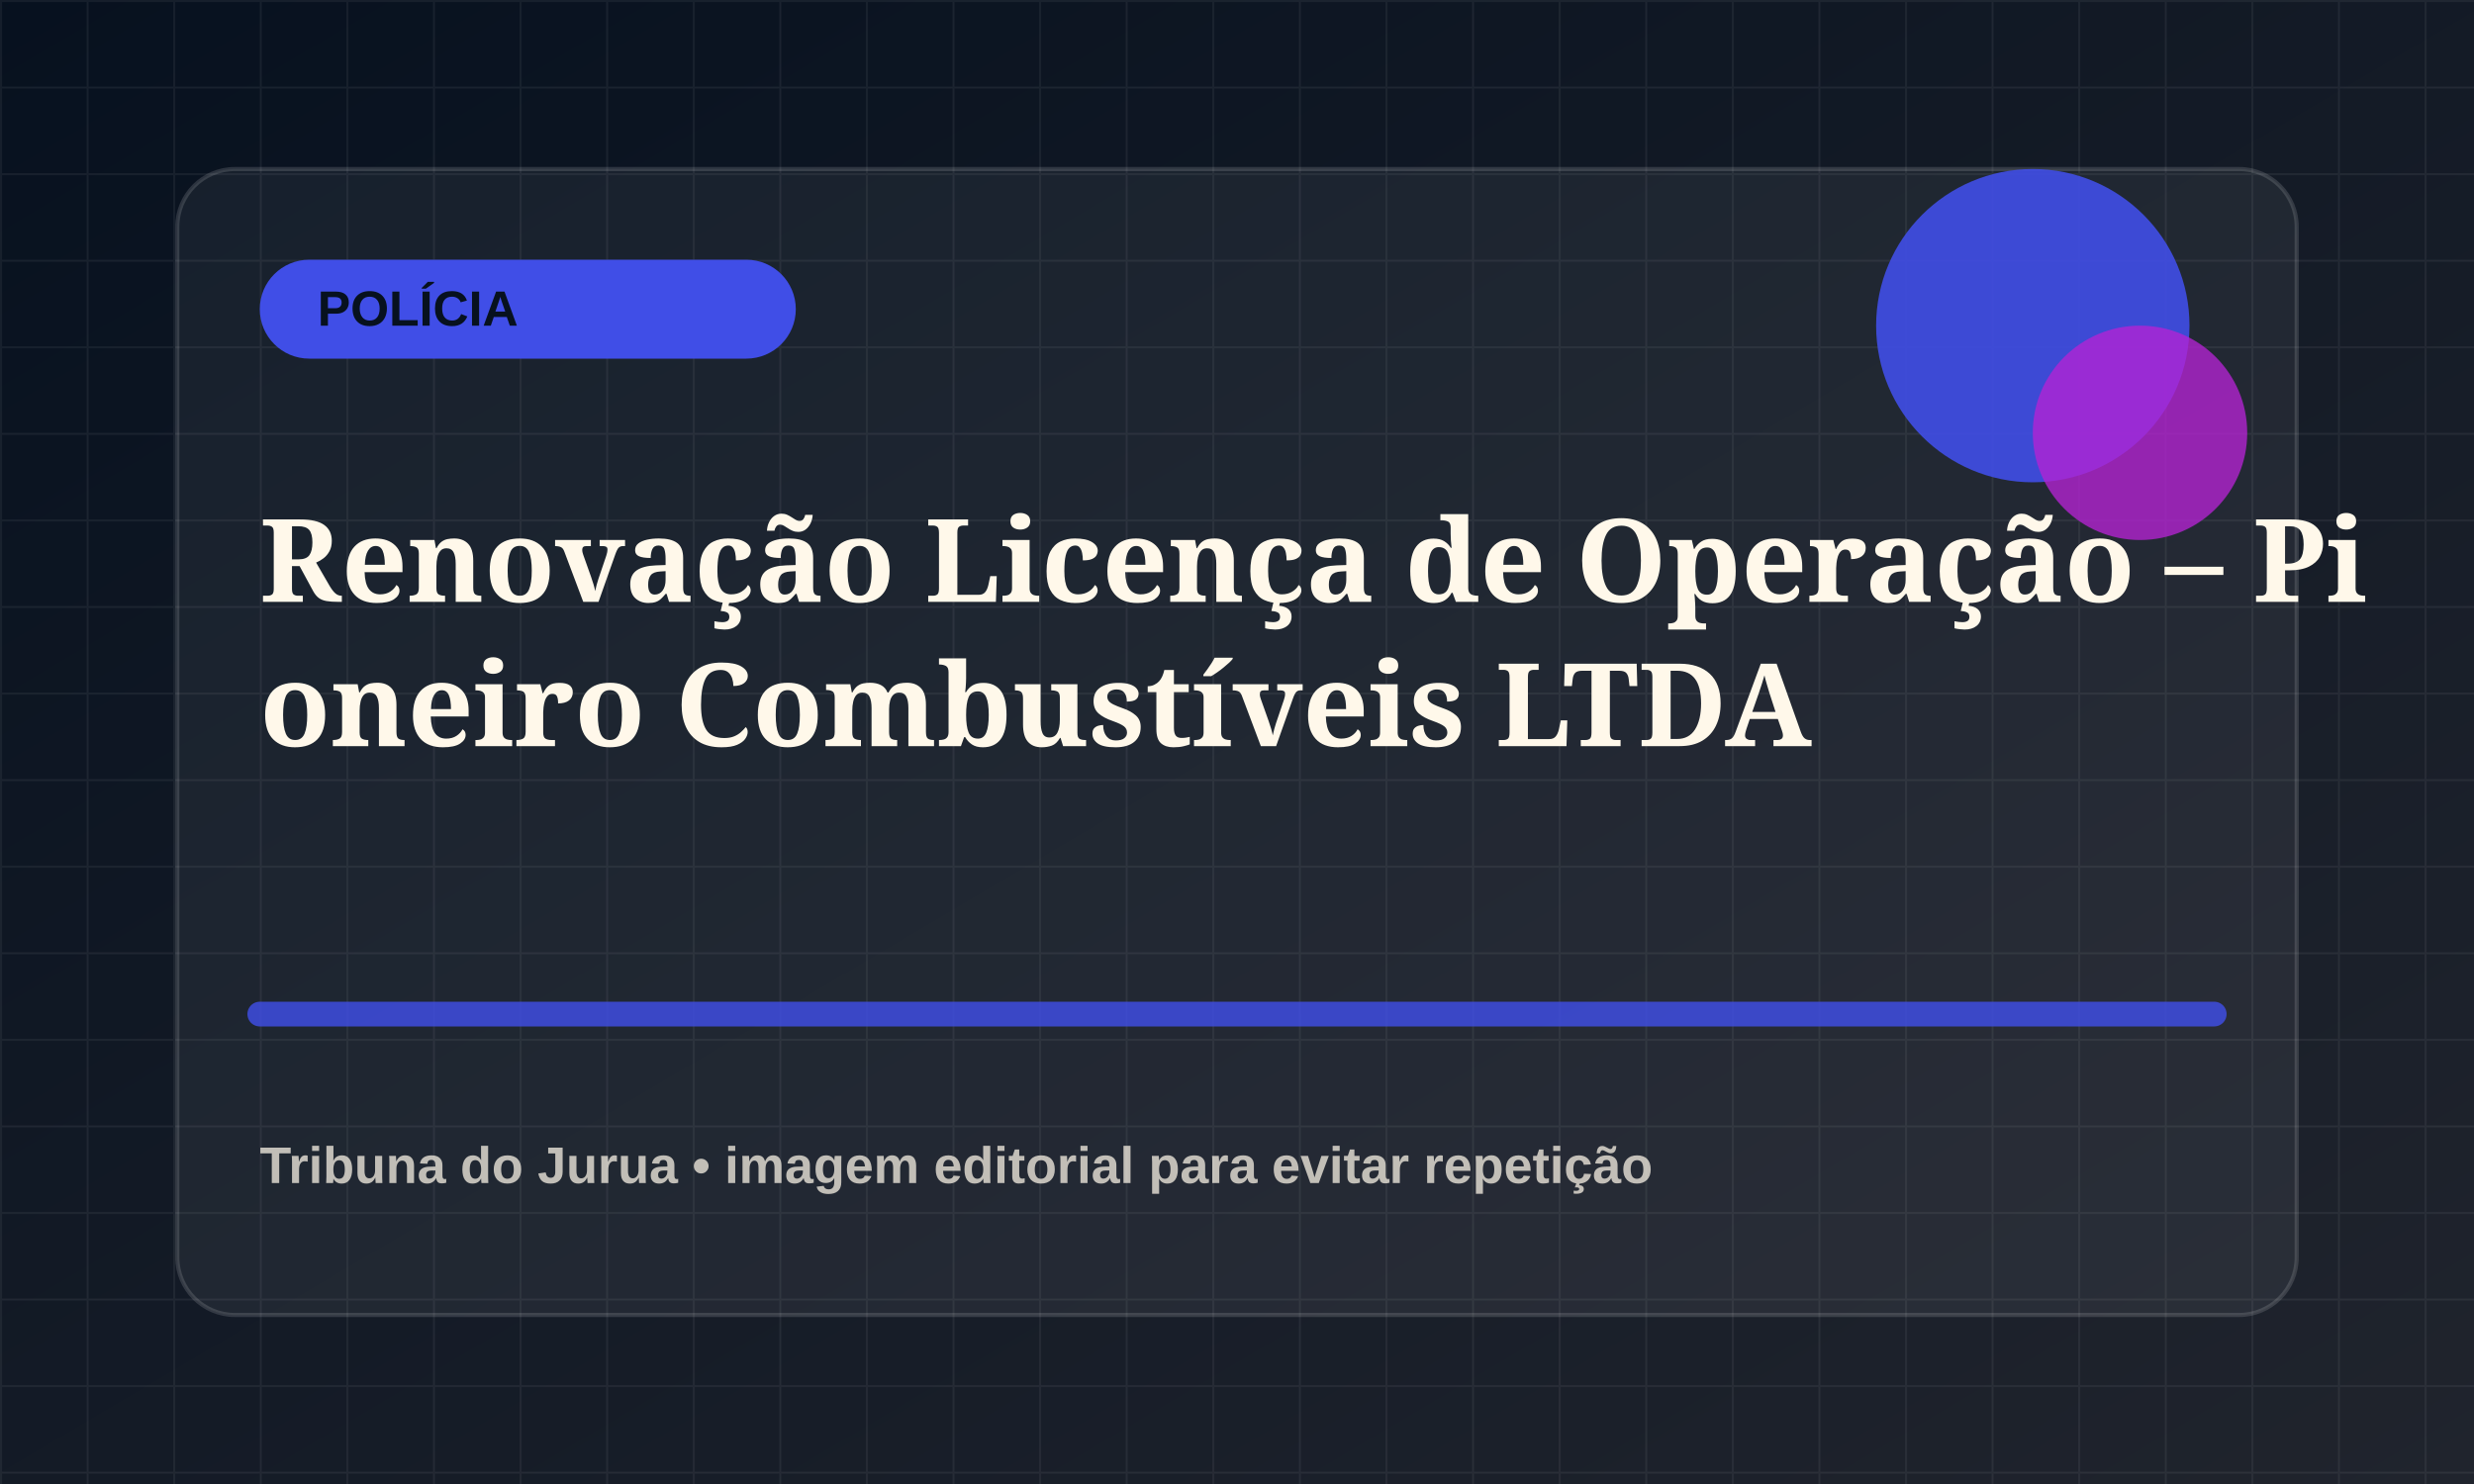
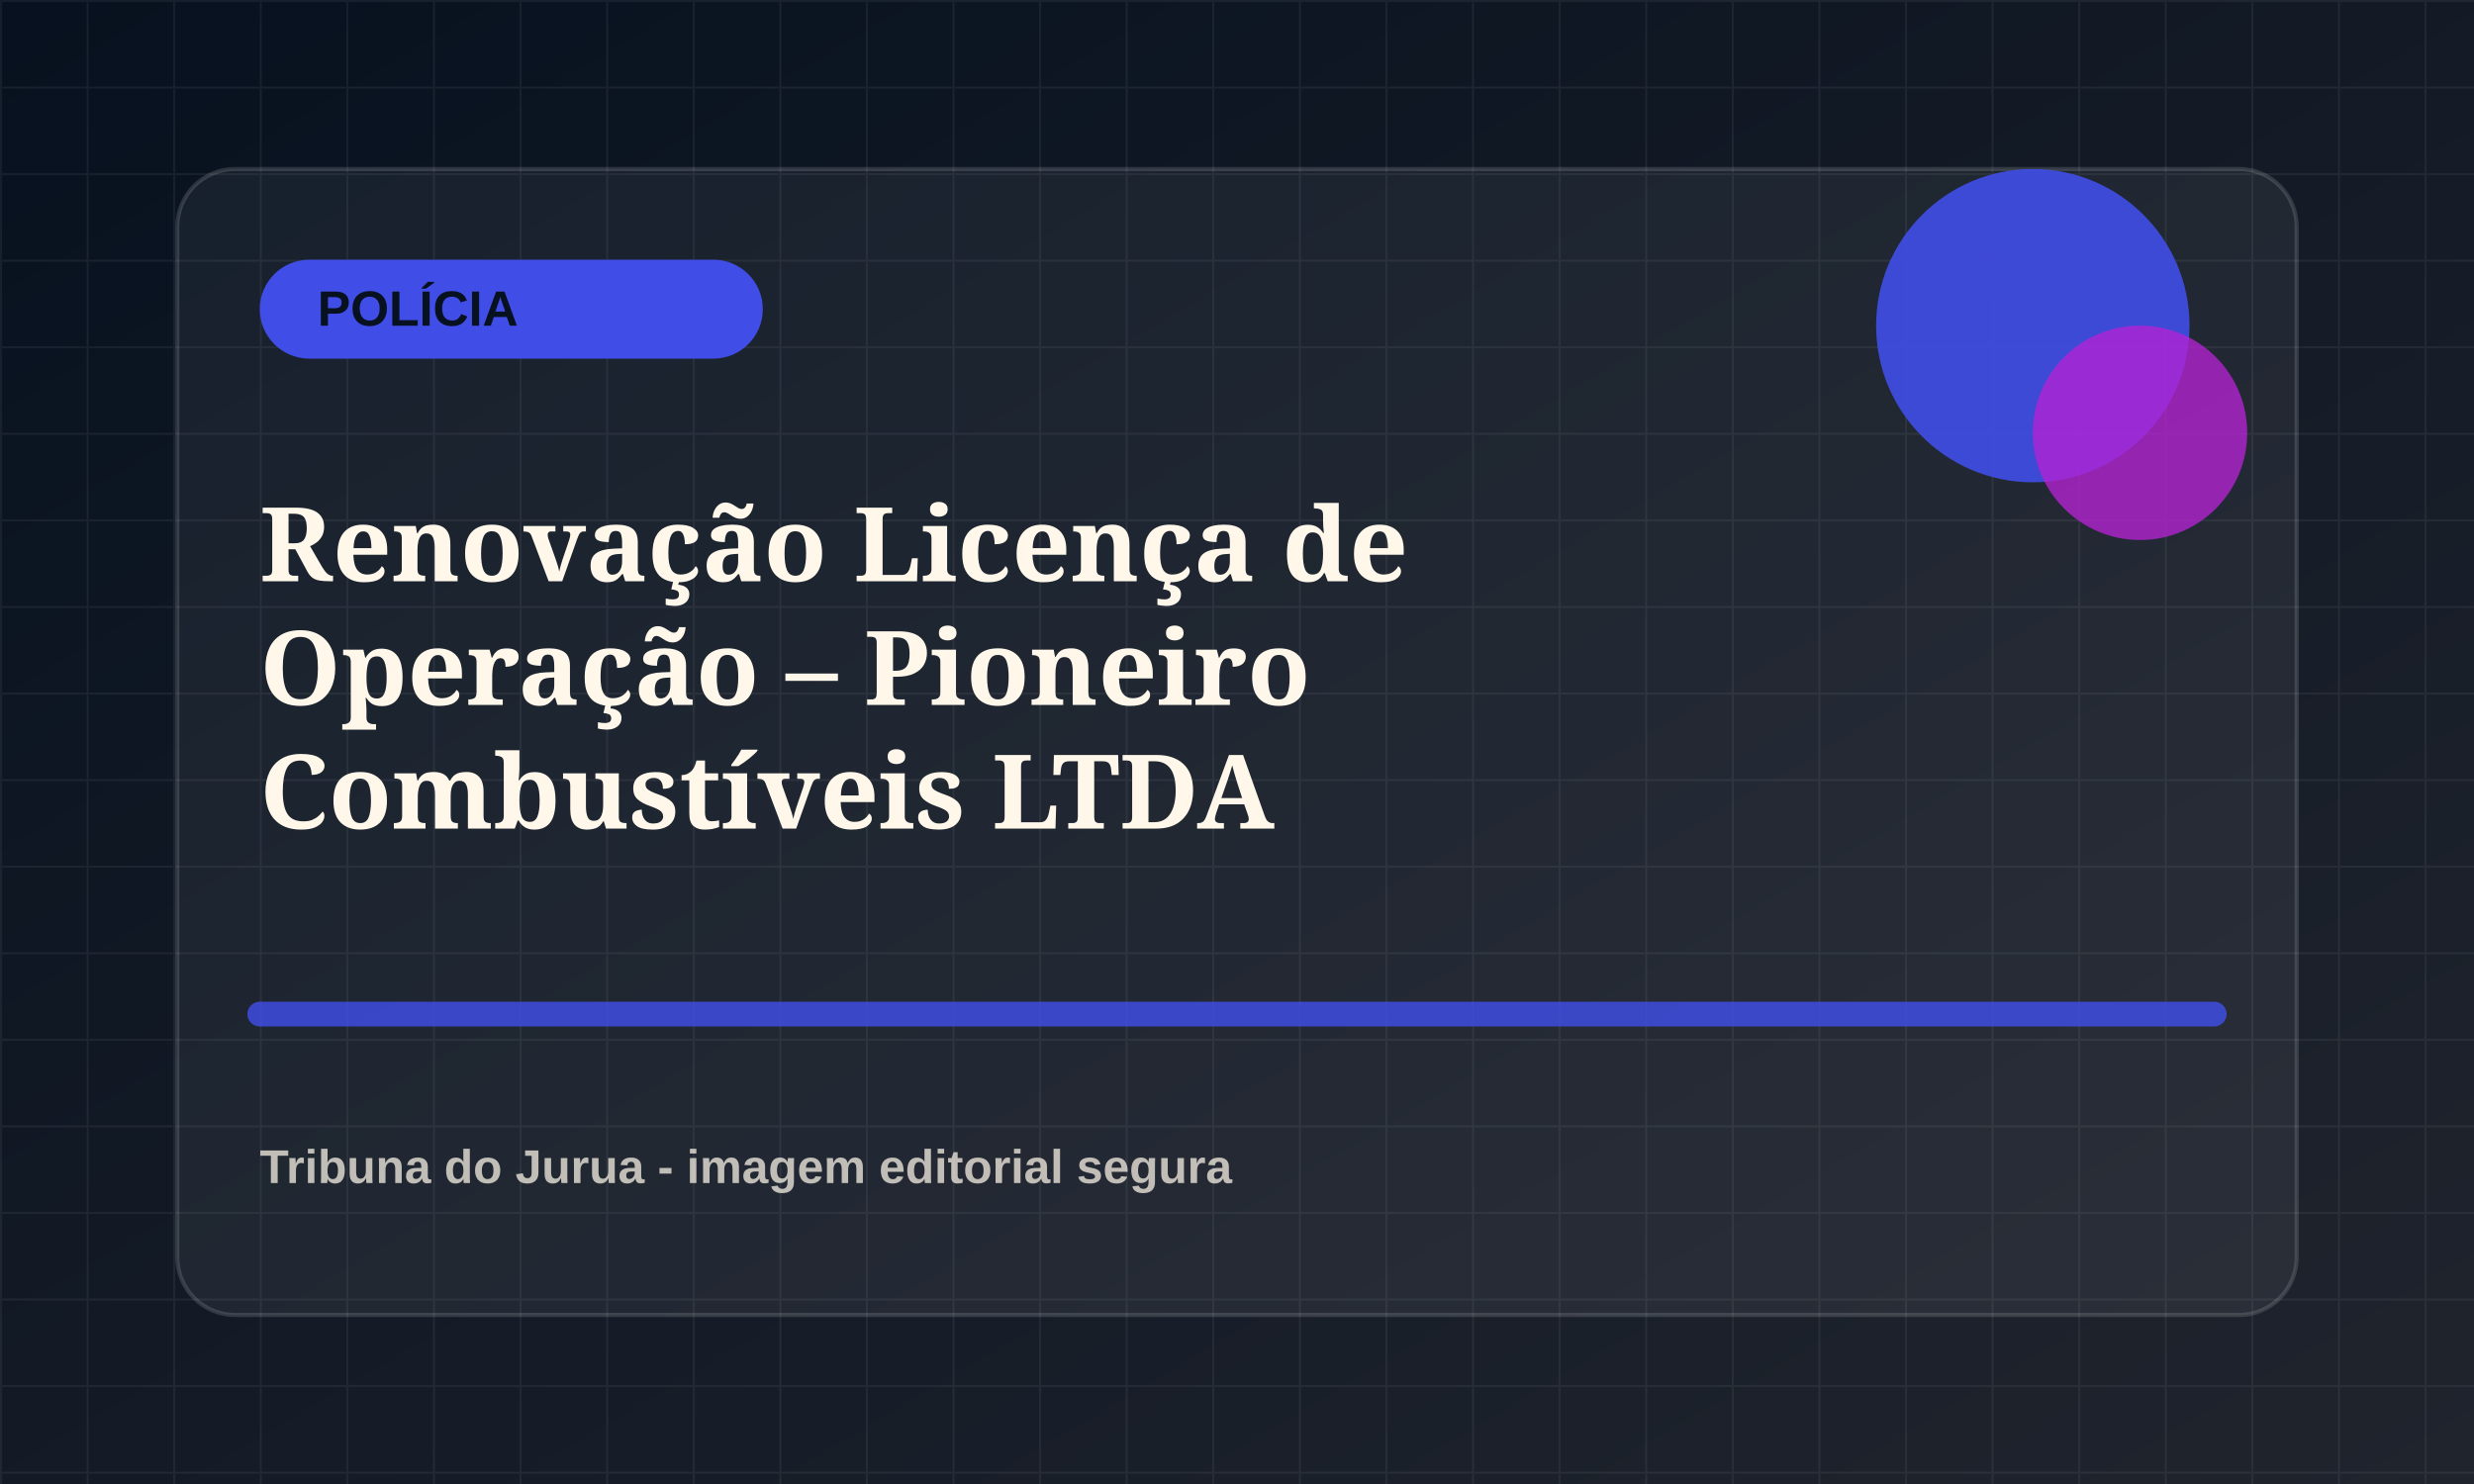
<svg xmlns="http://www.w3.org/2000/svg" viewBox="0 0 1200 720">
  <defs>
    <linearGradient id="bg" x1="0" x2="1" y1="0" y2="1">
      <stop offset="0" stop-color="#07111f" />
      <stop offset="1" stop-color="#20242d" />
    </linearGradient>
    <pattern id="grid" width="42" height="42" patternUnits="userSpaceOnUse">
      <path d="M42 0H0v42" fill="none" stroke="rgba(255,255,255,.055)" stroke-width="2" />
    </pattern>
  </defs>
  <rect width="1200" height="720" fill="url(#bg)" />
  <rect width="1200" height="720" fill="url(#grid)" />
  <rect x="86" y="82" width="1028" height="556" rx="28" fill="rgba(255,255,255,.055)" stroke="rgba(255,255,255,.14)" stroke-width="2" />
-   <rect x="126" y="126" width="260" height="48" rx="24" fill="hsl(235 78% 58%)" />
+   <rect x="126" y="126" width="244" height="48" rx="24" fill="hsl(235 78% 58%)" />
  <text x="154" y="158" fill="#07111f" font-family="Arial, sans-serif" font-size="24" font-weight="800">POLÍCIA</text>
  <circle cx="986" cy="158" r="76" fill="hsl(235 78% 58%)" opacity=".9" />
  <circle cx="1038" cy="210" r="52" fill="hsl(290 72% 48%)" opacity=".78" />
  <path d="M126 492h948" stroke="hsl(235 78% 58%)" stroke-width="12" stroke-linecap="round" opacity=".82" />
-   <text x="126" y="292" fill="#fff8ea" font-family="Georgia, serif" font-size="56" font-weight="700">
-     <tspan x="126" dy="0">Renovação Licença de Operação – Pi</tspan>
-     <tspan x="126" dy="70">oneiro Combustíveis LTDA</tspan>
-     <tspan x="126" dy="70" />
+   <text x="126" y="282" fill="#fff8ea" font-family="Georgia, serif" font-size="50" font-weight="700">
+     <tspan x="126" dy="0">Renovação Licença de</tspan>
+     <tspan x="126" dy="60">Operação – Pioneiro</tspan>
+     <tspan x="126" dy="60">Combustíveis LTDA</tspan>
  </text>
-   <text x="126" y="574" fill="rgba(255,248,234,.72)" font-family="Arial, sans-serif" font-size="25" font-weight="700">Tribuna do Jurua • imagem editorial para evitar repetição</text>
+   <text x="126" y="574" fill="rgba(255,248,234,.72)" font-family="Arial, sans-serif" font-size="23" font-weight="700">Tribuna do Jurua - imagem editorial segura</text>
</svg>
